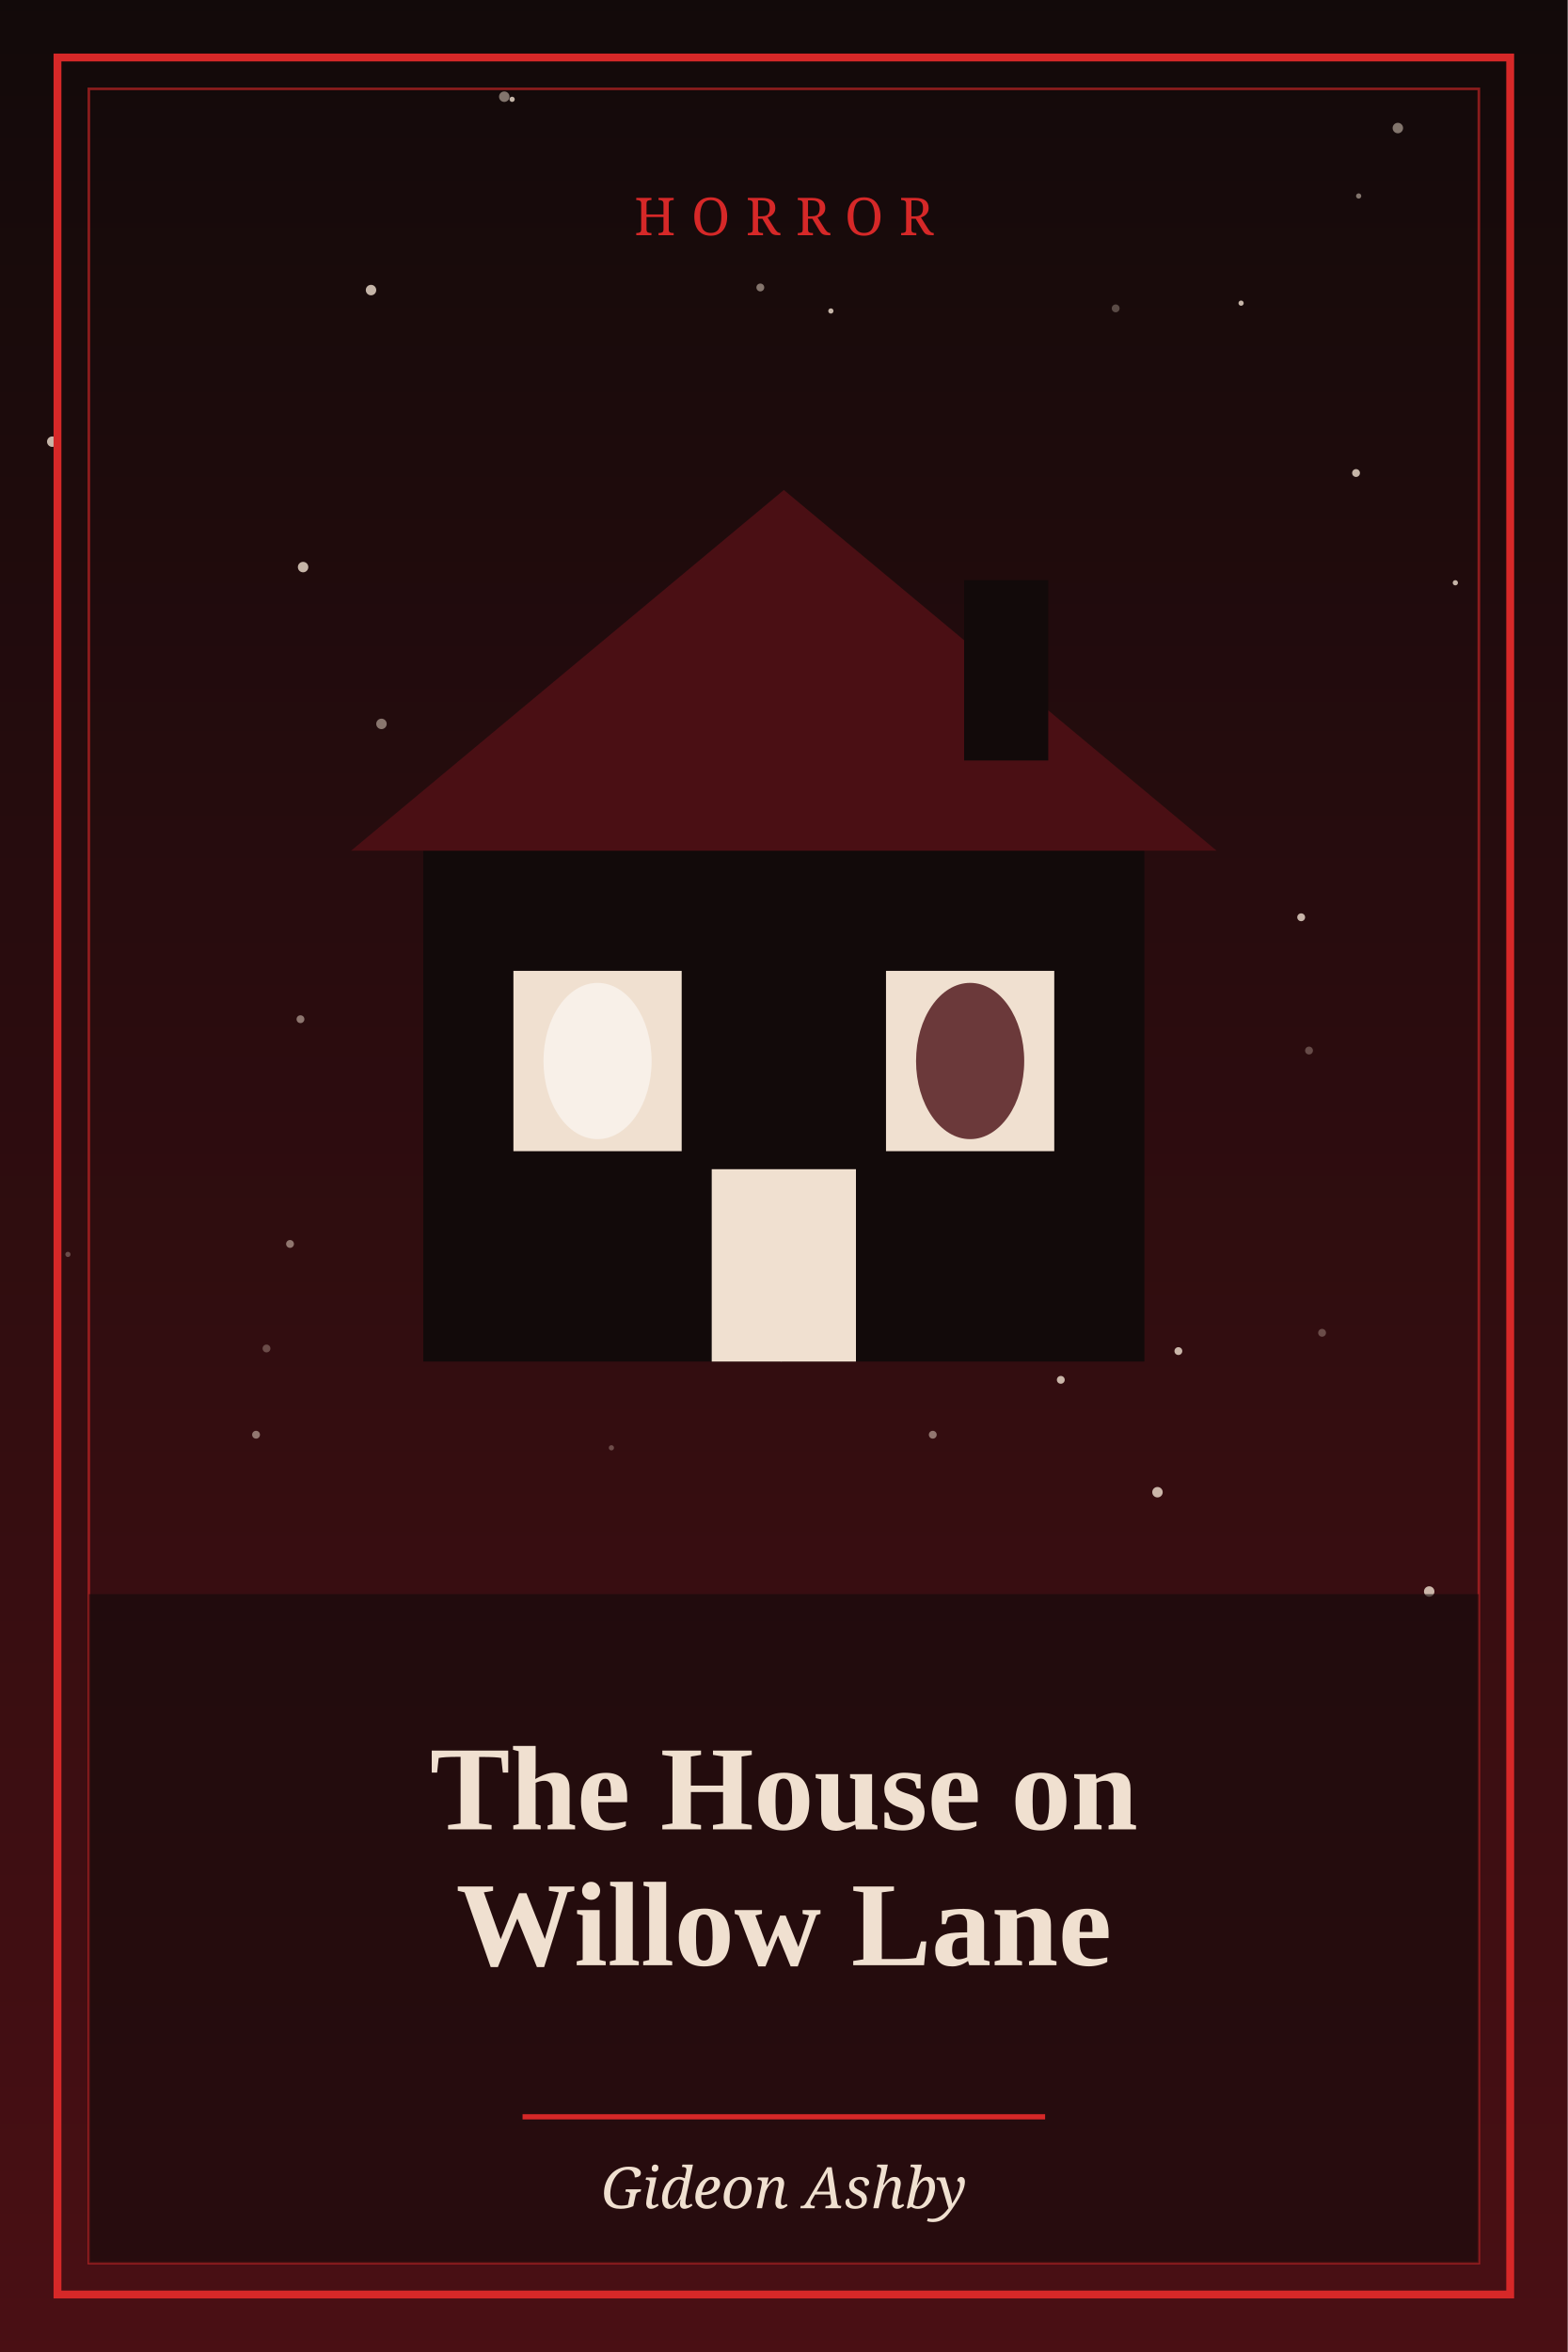
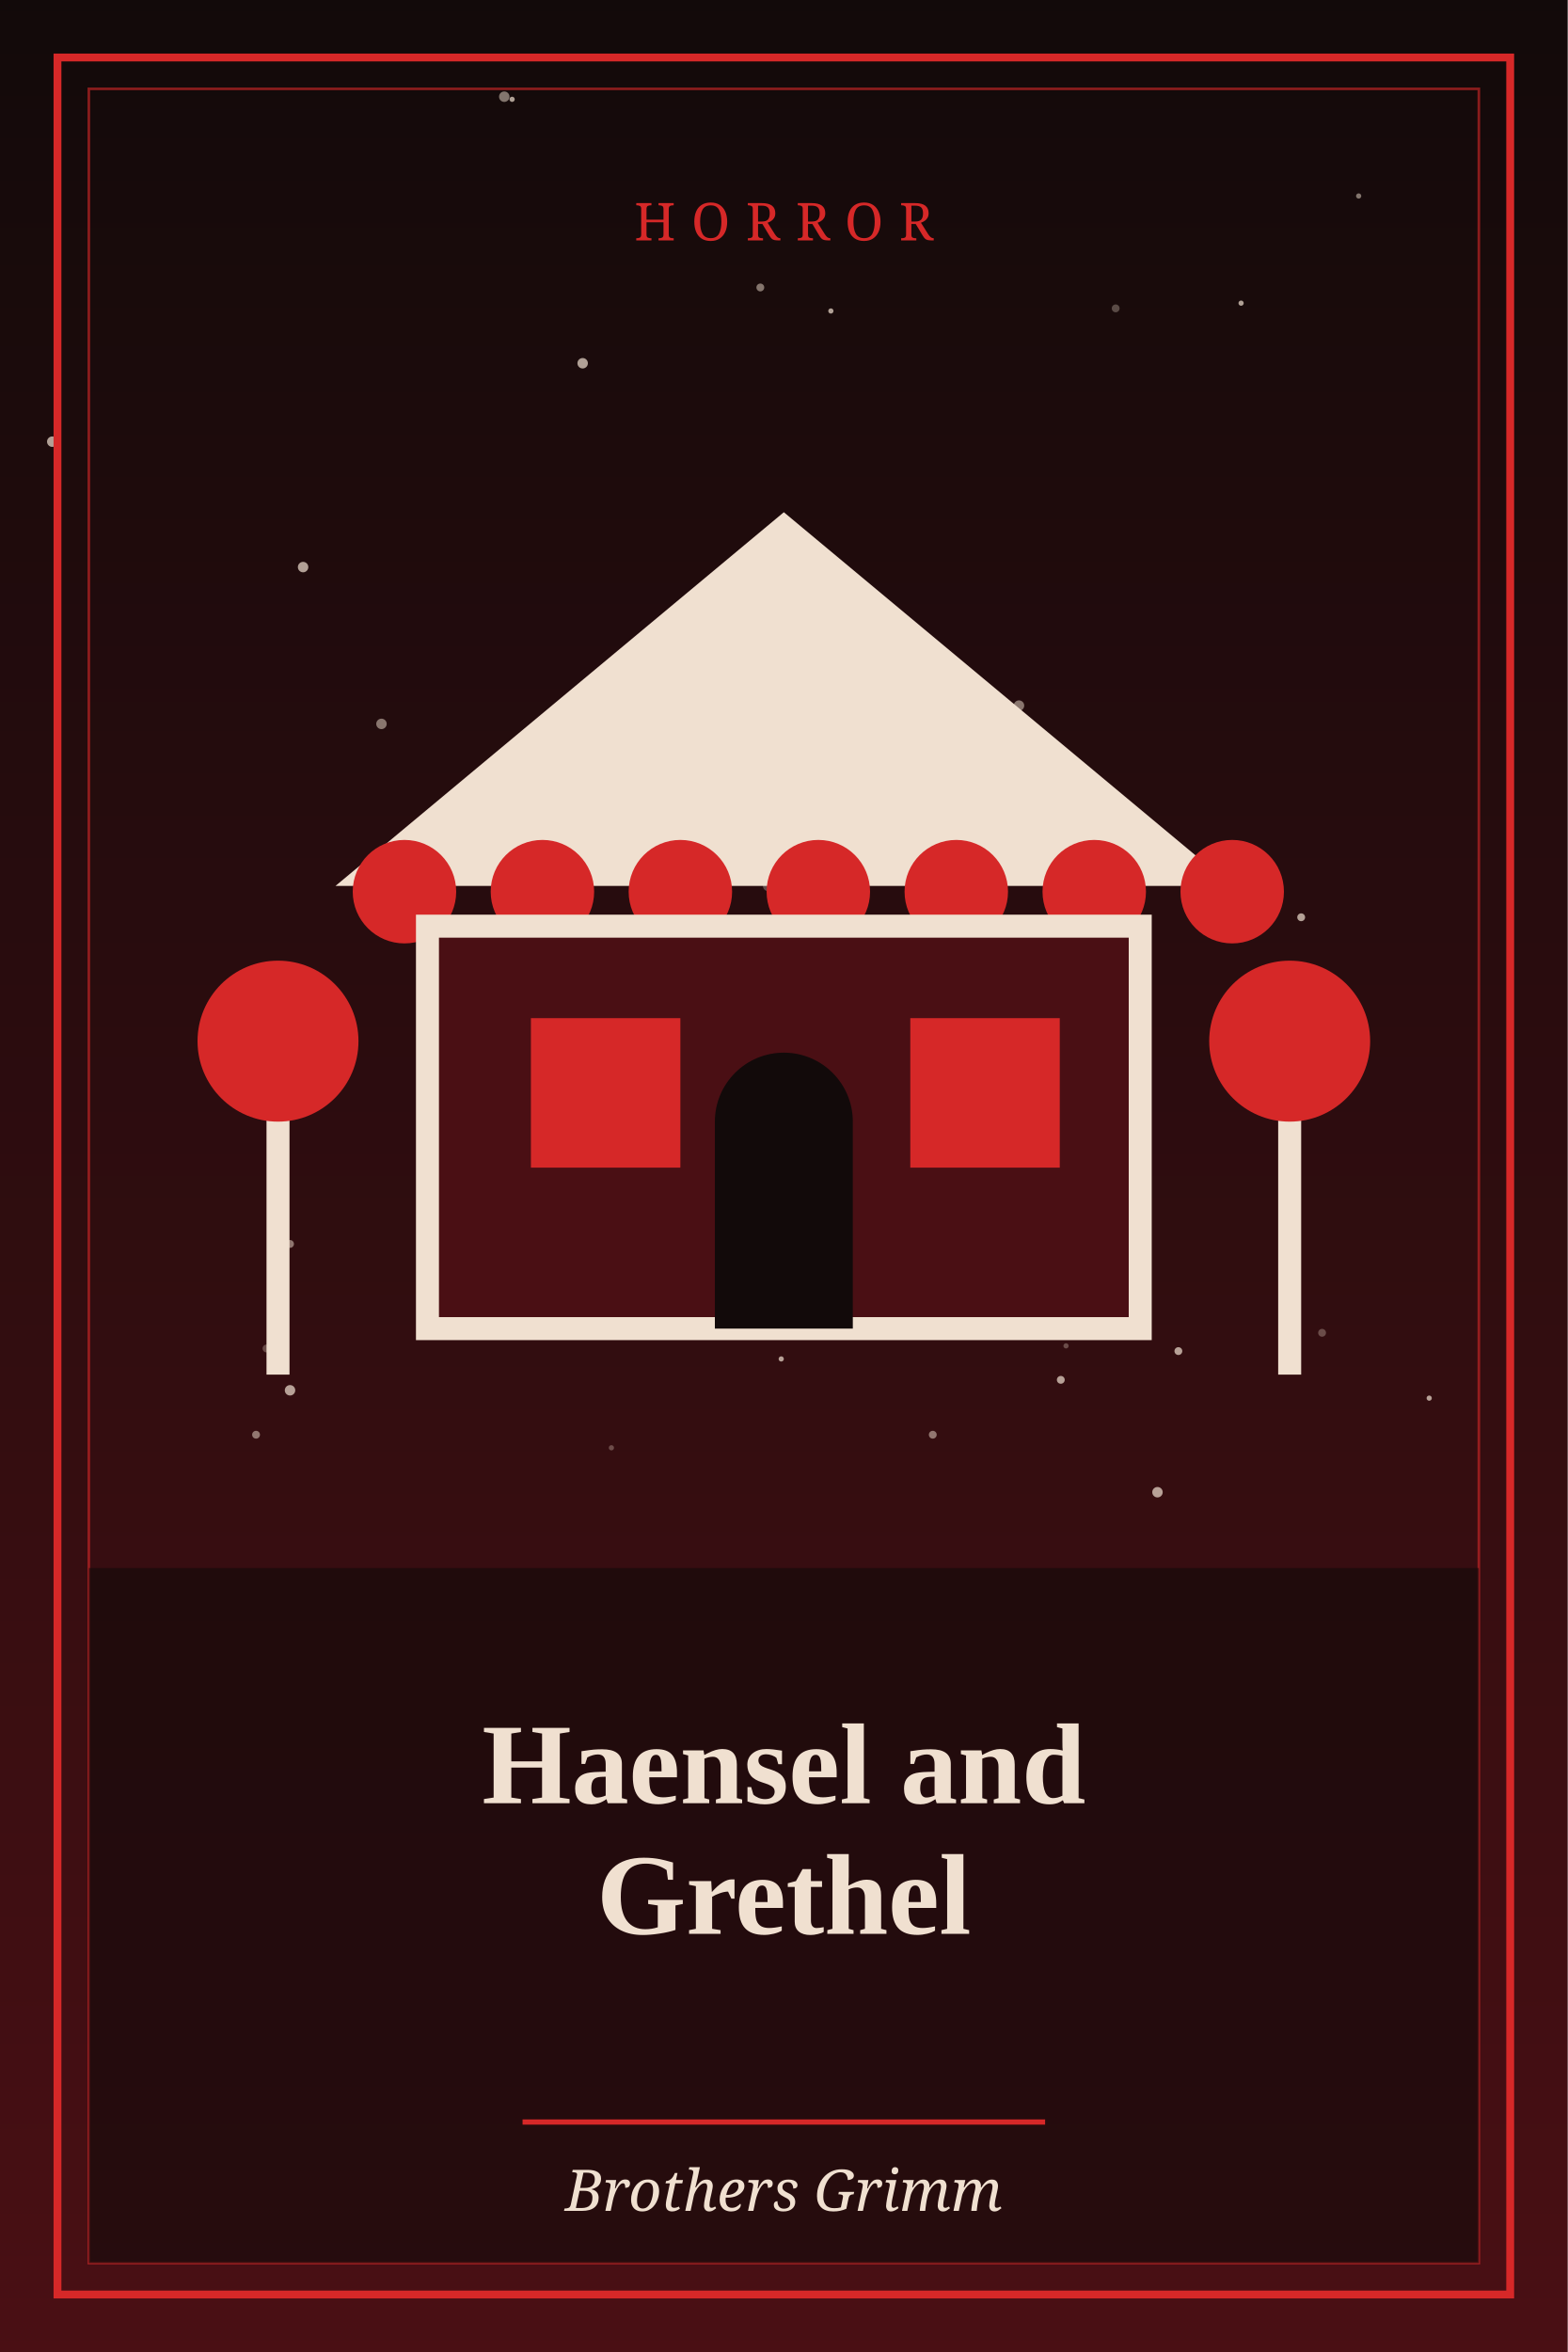
<svg xmlns="http://www.w3.org/2000/svg" viewBox="0 0 600 900" width="600" height="900">
  <defs>
    <linearGradient id="g" x1="0" y1="0" x2="0" y2="1">
      <stop offset="0" stop-color="#120a0a" />
      <stop offset="1" stop-color="#4a0f14" />
    </linearGradient>
    <radialGradient id="v" cx=".5" cy=".5" r=".75">
      <stop offset=".6" stop-color="#000" stop-opacity="0" />
-       <stop offset="1" stop-color="#000" stop-opacity=".45" />
+       <stop offset="1" stop-color="#000" stop-opacity=".4" />
    </radialGradient>
  </defs>
  <rect width="600" height="900" fill="url(#g)" />
  <circle cx="102" cy="516" r="1.5" fill="#f0e0d0" opacity="0.3" />
-   <circle cx="20" cy="169" r="2" fill="#f0e0d0" opacity="0.8" />
+   <circle cx="20" cy="169" r="2" fill="#f0e0d0" opacity="0.7" />
  <circle cx="501" cy="402" r="1.5" fill="#f0e0d0" opacity="0.3" />
-   <circle cx="299" cy="520" r="1" fill="#f0e0d0" opacity="0.8" />
-   <circle cx="443" cy="571" r="2" fill="#f0e0d0" opacity="0.8" />
-   <circle cx="116" cy="217" r="2" fill="#f0e0d0" opacity="0.8" />
+   <circle cx="299" cy="520" r="1" fill="#f0e0d0" opacity="0.7" />
+   <circle cx="443" cy="571" r="2" fill="#f0e0d0" opacity="0.7" />
+   <circle cx="116" cy="217" r="2" fill="#f0e0d0" opacity="0.7" />
  <circle cx="291" cy="110" r="1.5" fill="#f0e0d0" opacity="0.5" />
  <circle cx="115" cy="390" r="1.5" fill="#f0e0d0" opacity="0.5" />
-   <circle cx="475" cy="116" r="1" fill="#f0e0d0" opacity="0.8" />
-   <circle cx="318" cy="119" r="1" fill="#f0e0d0" opacity="0.8" />
+   <circle cx="475" cy="116" r="1" fill="#f0e0d0" opacity="0.7" />
+   <circle cx="318" cy="119" r="1" fill="#f0e0d0" opacity="0.7" />
  <circle cx="225" cy="389" r="1.5" fill="#f0e0d0" opacity="0.3" />
-   <circle cx="547" cy="609" r="2" fill="#f0e0d0" opacity="0.8" />
-   <circle cx="535" cy="49" r="2" fill="#f0e0d0" opacity="0.5" />
-   <circle cx="270" cy="460" r="1.5" fill="#f0e0d0" opacity="0.5" />
-   <circle cx="142" cy="111" r="2" fill="#f0e0d0" opacity="0.8" />
-   <circle cx="557" cy="223" r="1" fill="#f0e0d0" opacity="0.8" />
+   <circle cx="547" cy="535" r="1" fill="#f0e0d0" opacity="0.7" />
+   <circle cx="390" cy="270" r="2" fill="#f0e0d0" opacity="0.5" />
+   <circle cx="331" cy="385" r="2" fill="#f0e0d0" opacity="0.3" />
+   <circle cx="111" cy="532" r="2" fill="#f0e0d0" opacity="0.7" />
+   <circle cx="223" cy="139" r="2" fill="#f0e0d0" opacity="0.7" />
  <circle cx="294" cy="339" r="2" fill="#f0e0d0" opacity="0.3" />
  <circle cx="408" cy="515" r="1" fill="#f0e0d0" opacity="0.3" />
  <circle cx="234" cy="554" r="1" fill="#f0e0d0" opacity="0.3" />
  <circle cx="193" cy="37" r="2" fill="#f0e0d0" opacity="0.5" />
-   <circle cx="333" cy="403" r="1.5" fill="#f0e0d0" opacity="0.8" />
-   <circle cx="418" cy="316" r="1" fill="#f0e0d0" opacity="0.8" />
+   <circle cx="333" cy="403" r="1.5" fill="#f0e0d0" opacity="0.7" />
+   <circle cx="418" cy="316" r="1" fill="#f0e0d0" opacity="0.7" />
  <circle cx="520" cy="75" r="1" fill="#f0e0d0" opacity="0.5" />
  <circle cx="427" cy="118" r="1.5" fill="#f0e0d0" opacity="0.3" />
  <circle cx="111" cy="476" r="1.5" fill="#f0e0d0" opacity="0.5" />
  <circle cx="98" cy="549" r="1.5" fill="#f0e0d0" opacity="0.5" />
  <circle cx="330" cy="438" r="1" fill="#f0e0d0" opacity="0.3" />
-   <circle cx="292" cy="482" r="1.5" fill="#f0e0d0" opacity="0.8" />
-   <circle cx="196" cy="38" r="1" fill="#f0e0d0" opacity="0.8" />
+   <circle cx="292" cy="482" r="1.5" fill="#f0e0d0" opacity="0.7" />
+   <circle cx="196" cy="38" r="1" fill="#f0e0d0" opacity="0.7" />
  <circle cx="146" cy="277" r="2" fill="#f0e0d0" opacity="0.5" />
  <circle cx="212" cy="282" r="2" fill="#f0e0d0" opacity="0.5" />
  <circle cx="357" cy="549" r="1.5" fill="#f0e0d0" opacity="0.5" />
-   <circle cx="451" cy="517" r="1.5" fill="#f0e0d0" opacity="0.8" />
+   <circle cx="451" cy="517" r="1.5" fill="#f0e0d0" opacity="0.7" />
  <circle cx="506" cy="510" r="1.5" fill="#f0e0d0" opacity="0.3" />
-   <circle cx="406" cy="528" r="1.5" fill="#f0e0d0" opacity="0.8" />
-   <circle cx="498" cy="351" r="1.5" fill="#f0e0d0" opacity="0.8" />
-   <circle cx="186" cy="405" r="2" fill="#f0e0d0" opacity="0.8" />
-   <circle cx="292" cy="347" r="2" fill="#f0e0d0" opacity="0.5" />
-   <circle cx="519" cy="181" r="1.5" fill="#f0e0d0" opacity="0.8" />
-   <circle cx="26" cy="480" r="1" fill="#f0e0d0" opacity="0.3" />
+   <circle cx="406" cy="528" r="1.5" fill="#f0e0d0" opacity="0.7" />
+   <circle cx="498" cy="351" r="1.5" fill="#f0e0d0" opacity="0.7" />
  <rect x="22" y="22" width="556" height="856" fill="none" stroke="#d62828" stroke-width="3" />
  <rect x="34" y="34" width="532" height="832" fill="none" stroke="#d62828" stroke-width="1" opacity=".6" />
-   <text x="300" y="90" text-anchor="middle" font-family="Georgia,serif" font-size="20" letter-spacing="6" fill="#d62828">HORROR</text>
-   <g transform="translate(300,360) scale(2.3)">
-     <rect x="-60" y="-15" width="120" height="85" fill="#120a0a" />
-     <polygon points="-72,-15 0,-75 72,-15" fill="#4a0f14" />
-     <rect x="-45" y="5" width="28" height="30" fill="#f0e0d0" />
-     <rect x="17" y="5" width="28" height="30" fill="#f0e0d0" />
-     <ellipse cx="31" cy="20" rx="9" ry="13" fill="#4a0f14" opacity=".8" />
-     <ellipse cx="-31" cy="20" rx="9" ry="13" fill="#fff" opacity=".5" />
-     <rect x="-12" y="38" width="24" height="32" fill="#f0e0d0" />
-     <rect x="30" y="-60" width="14" height="30" fill="#120a0a" />
+   <text x="300" y="92" text-anchor="middle" font-family="Georgia,serif" font-size="20" letter-spacing="6" fill="#d62828">HORROR</text>
+   <g transform="translate(300,350) scale(2.2)">
+     <polygon points="-78,-5 0,-70 78,-5" fill="#f0e0d0" />
+     <circle cx="-66" cy="-4" r="9" fill="#d62828" />
+     <circle cx="-42" cy="-4" r="9" fill="#d62828" />
+     <circle cx="-18" cy="-4" r="9" fill="#d62828" />
+     <circle cx="6" cy="-4" r="9" fill="#d62828" />
+     <circle cx="30" cy="-4" r="9" fill="#d62828" />
+     <circle cx="54" cy="-4" r="9" fill="#d62828" />
+     <circle cx="78" cy="-4" r="9" fill="#d62828" />
+     <rect x="-62" y="2" width="124" height="70" fill="#4a0f14" stroke="#f0e0d0" stroke-width="4" />
+     <rect x="-44" y="18" width="26" height="26" fill="#d62828" />
+     <rect x="22" y="18" width="26" height="26" fill="#d62828" />
+     <path d="M-12,72 V36 A12,12 0 0 1 12,36 V72Z" fill="#120a0a" />
+     <line x1="-88" y1="30" x2="-88" y2="80" stroke="#f0e0d0" stroke-width="4" />
+     <circle cx="-88" cy="22" r="14" fill="#d62828" />
+     <line x1="88" y1="30" x2="88" y2="80" stroke="#f0e0d0" stroke-width="4" />
+     <circle cx="88" cy="22" r="14" fill="#d62828" />
  </g>
-   <rect x="34" y="610" width="532" height="256" fill="#120a0a" opacity=".6" />
-   <text x="300" y="700" text-anchor="middle" font-family="Georgia,'Times New Roman',serif" font-size="46" font-weight="700" fill="#f0e0d0">The House on</text>
-   <text x="300" y="752" text-anchor="middle" font-family="Georgia,'Times New Roman',serif" font-size="46" font-weight="700" fill="#f0e0d0">Willow Lane</text>
-   <line x1="200" y1="810" x2="400" y2="810" stroke="#d62828" stroke-width="2" />
-   <text x="300" y="845" text-anchor="middle" font-family="Georgia,serif" font-size="22" font-style="italic" fill="#f0e0d0">Gideon Ashby</text>
+   <rect x="34" y="600" width="532" height="266" fill="#120a0a" opacity=".62" />
+   <text x="300" y="690" text-anchor="middle" font-family="Georgia,'Times New Roman',serif" font-size="44" font-weight="700" fill="#f0e0d0">Haensel and</text>
+   <text x="300" y="740" text-anchor="middle" font-family="Georgia,'Times New Roman',serif" font-size="44" font-weight="700" fill="#f0e0d0">Grethel</text>
+   <line x1="200" y1="812" x2="400" y2="812" stroke="#d62828" stroke-width="2" />
+   <text x="300" y="846" text-anchor="middle" font-family="Georgia,serif" font-size="22" font-style="italic" fill="#f0e0d0">Brothers Grimm</text>
</svg>
